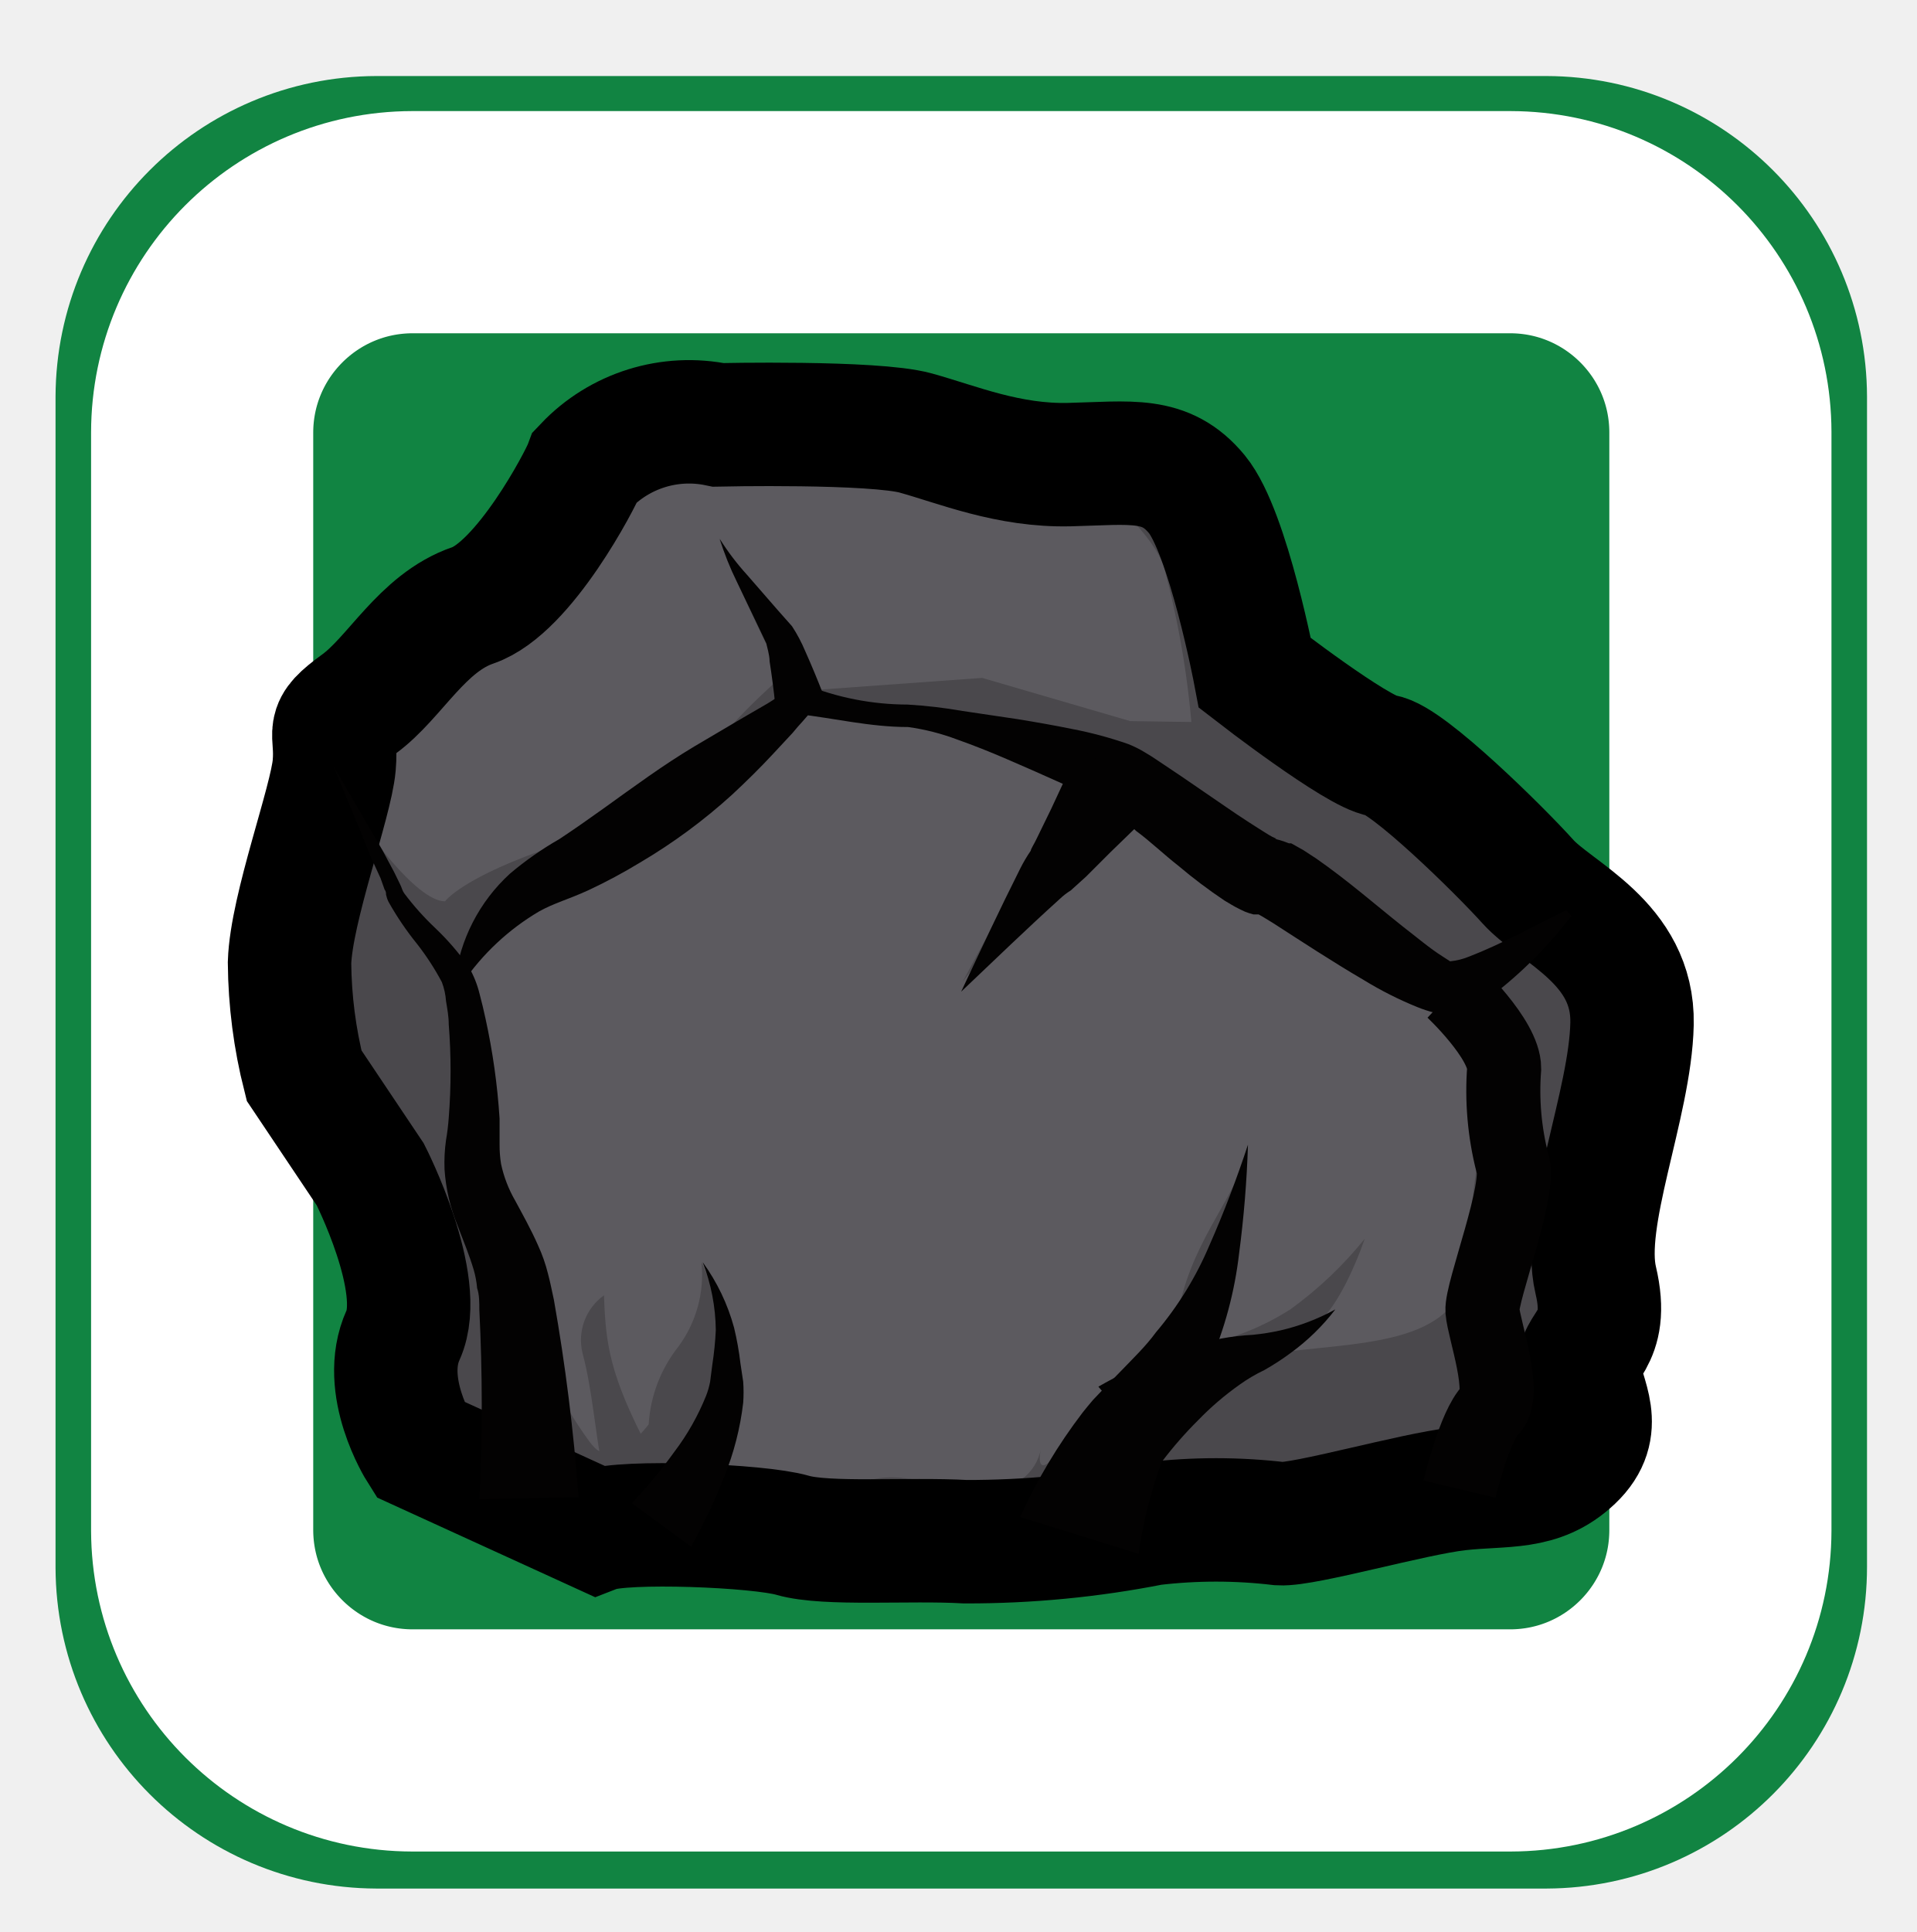
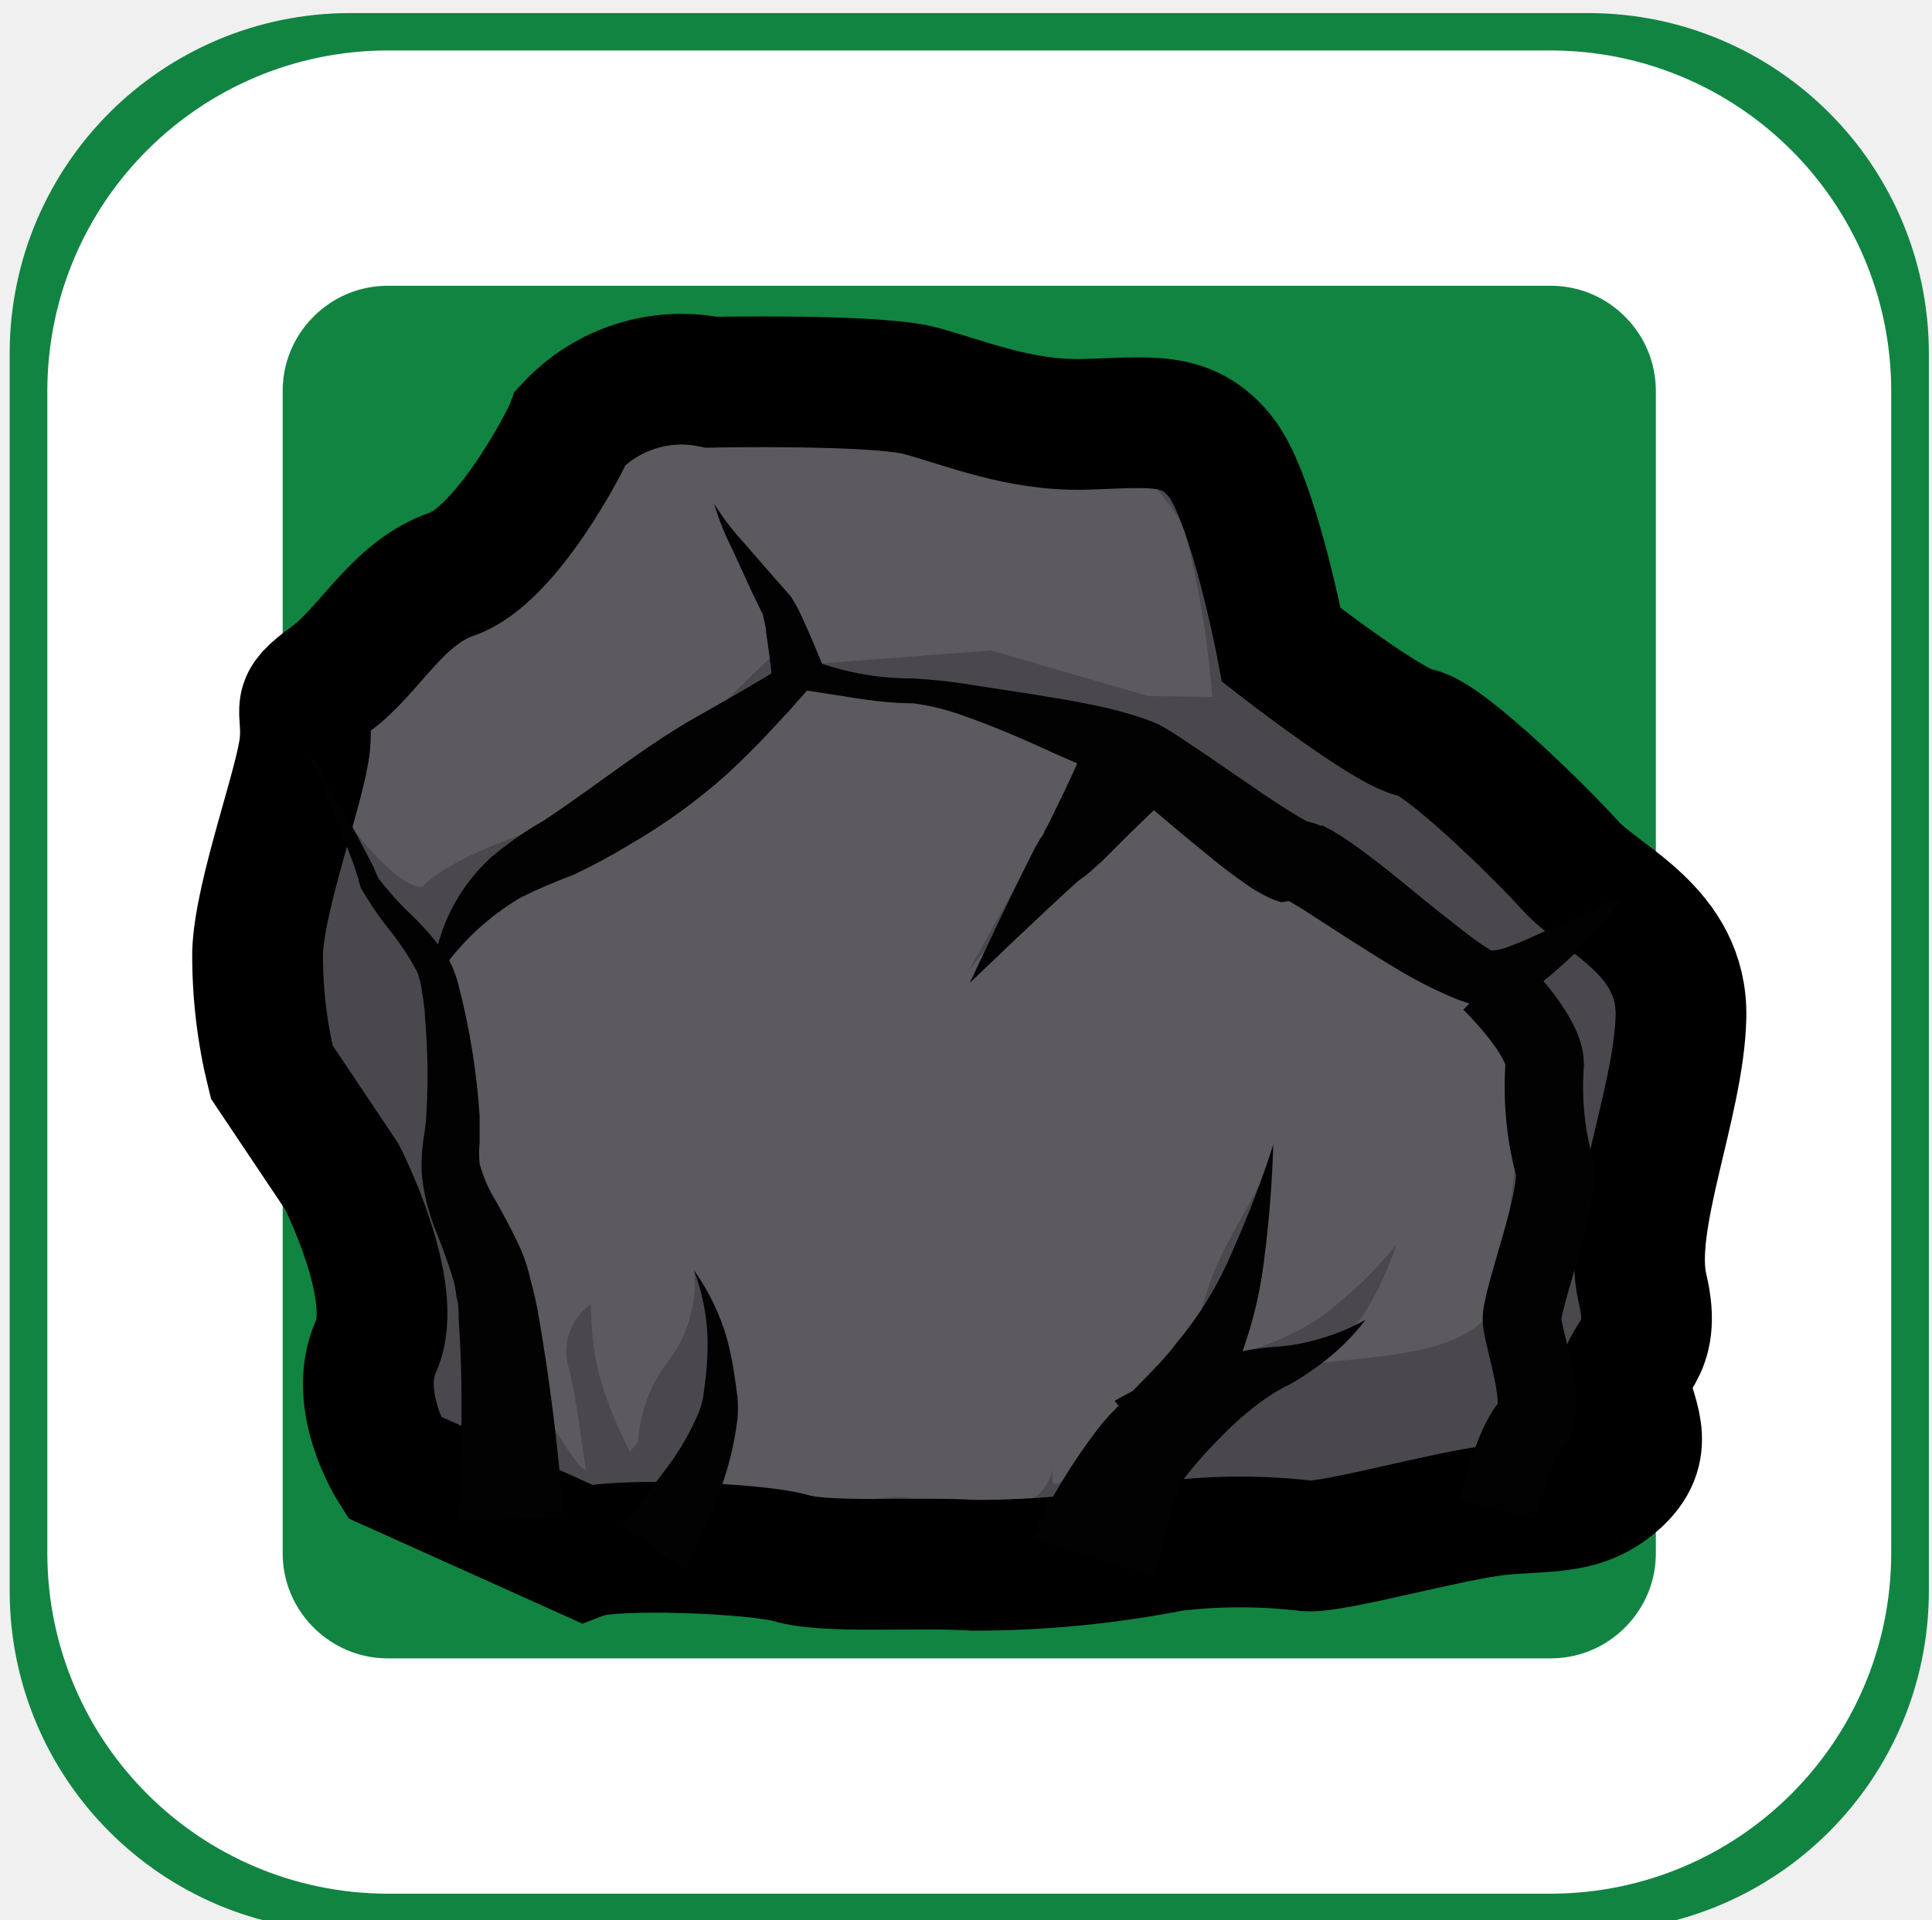
- <svg xmlns="http://www.w3.org/2000/svg" viewBox="0 0 77.65 78.26">
+ <svg xmlns="http://www.w3.org/2000/svg" viewBox="0 0 73.88 73.41">
  <defs>
    <style>.cls-1,.cls-5{fill:#5c5a5f;}.cls-1,.cls-8{stroke:#000;stroke-width:5px;}.cls-1,.cls-10,.cls-3,.cls-4,.cls-8{stroke-miterlimit:10;}.cls-2{fill:#118442;}.cls-10,.cls-3,.cls-4,.cls-8{fill:none;}.cls-3{stroke:#118442;}.cls-3,.cls-4{stroke-width:9px;}.cls-4{stroke:#fff;}.cls-6{clip-path:url(#clip-path);}.cls-7{fill:#4a484c;}.cls-9{fill:#030202;}.cls-10{stroke:#030202;stroke-width:3px;}</style>
    <clipPath id="clip-path">
-       <path class="cls-1" d="M29.1,17.21s6.3-.14,8,.33,3.75,1.34,6.23,1.28,3.89-.34,5.16,1.2,2.35,7.24,2.35,7.24S55,30.48,56,30.61s4.76,3.83,5.9,5.1,4.29,2.48,4.22,5.76-2.07,7.85-1.47,10.39-.81,2.62-.67,3.69,1.07,2.28-.27,3.55-2.75,1-4.62,1.21-6.24,1.47-7.24,1.41a21.94,21.94,0,0,0-5.17,0,38.58,38.58,0,0,1-7.57.73c-2.28-.13-5.63.14-7-.26s-6.84-.61-7.91-.2L17,58.7s-1.61-2.55-.67-4.62S15,47.57,15,47.57l-2.68-4A19.3,19.3,0,0,1,11.73,39c.07-2.21,1.68-6.5,1.81-8s-.47-1.41,1-2.48,2.55-3.29,4.62-4,4.36-5.09,4.56-5.63A5.78,5.78,0,0,1,29.1,17.21Z" />
+       <path class="cls-1" d="M27.21,14.62s6.3-.13,8,.33S39,16.3,41.49,16.23s3.89-.34,5.16,1.21S49,24.67,49,24.67s4.15,3.22,5.16,3.36,4.76,3.82,5.9,5.09,4.29,2.48,4.22,5.77-2.08,7.84-1.47,10.39S62,51.89,62.14,53s1.07,2.28-.27,3.55-2.75,1-4.63,1.21S51,59.2,50,59.13a21.84,21.84,0,0,0-5.16,0,39.34,39.34,0,0,1-7.57.74c-2.28-.14-5.63.13-7-.27s-6.84-.6-7.91-.2l-7.31-3.29s-1.61-2.54-.67-4.62S13.07,45,13.07,45l-2.68-4a18.7,18.7,0,0,1-.54-4.56c.07-2.22,1.68-6.51,1.81-8s-.47-1.41,1-2.48,2.54-3.29,4.62-4,4.36-5.09,4.56-5.63A5.79,5.79,0,0,1,27.21,14.62Z" />
    </clipPath>
  </defs>
  <g id="Layer_4" data-name="Layer 4">
-     <path class="cls-2" d="M71.14,63.46A8.53,8.53,0,0,1,62.64,72H15.26a8.54,8.54,0,0,1-8.51-8.51V16.08a8.53,8.53,0,0,1,8.51-8.5H62.64a8.52,8.52,0,0,1,8.5,8.5Z" />
-     <path class="cls-3" d="M71.14,63.46A8.53,8.53,0,0,1,62.64,72H15.26a8.54,8.54,0,0,1-8.51-8.51V16.08a8.53,8.53,0,0,1,8.51-8.5H62.64a8.52,8.52,0,0,1,8.5,8.5Z" />
-     <path class="cls-2" d="M69.7,62a8.52,8.52,0,0,1-8.5,8.5H16.7A8.53,8.53,0,0,1,8.19,62V17.52A8.53,8.53,0,0,1,16.7,9H61.2a8.52,8.52,0,0,1,8.5,8.5Z" />
-     <path class="cls-4" d="M69.7,62a8.52,8.52,0,0,1-8.5,8.5H16.7A8.53,8.53,0,0,1,8.19,62V17.52A8.53,8.53,0,0,1,16.7,9H61.2a8.52,8.52,0,0,1,8.5,8.5Z" />
+     <path class="cls-2" d="M69.26,60.87a8.53,8.53,0,0,1-8.5,8.51H13.37a8.53,8.53,0,0,1-8.5-8.51V13.49A8.52,8.52,0,0,1,13.37,5H60.76a8.52,8.52,0,0,1,8.5,8.5Z" />
+     <path class="cls-3" d="M69.26,60.87a8.53,8.53,0,0,1-8.5,8.51H13.37a8.53,8.53,0,0,1-8.5-8.51V13.49A8.52,8.52,0,0,1,13.37,5H60.76a8.52,8.52,0,0,1,8.5,8.5Z" />
+     <path class="cls-2" d="M67.82,59.43a8.53,8.53,0,0,1-8.51,8.5H14.82a8.53,8.53,0,0,1-8.51-8.5V14.93a8.53,8.53,0,0,1,8.51-8.5H59.31a8.53,8.53,0,0,1,8.51,8.5Z" />
+     <path class="cls-4" d="M67.82,59.43a8.53,8.53,0,0,1-8.51,8.5H14.82a8.53,8.53,0,0,1-8.51-8.5V14.93a8.53,8.53,0,0,1,8.51-8.5H59.31a8.53,8.53,0,0,1,8.51,8.5Z" />
    <g id="rock">
-       <path class="cls-5" d="M29.1,17.21s6.3-.14,8,.33,3.75,1.34,6.23,1.28,3.89-.34,5.16,1.2,2.35,7.24,2.35,7.24S55,30.48,56,30.61s4.76,3.83,5.9,5.1,4.29,2.48,4.22,5.76-2.07,7.85-1.47,10.39-.81,2.62-.67,3.69,1.07,2.28-.27,3.55-2.75,1-4.62,1.21-6.24,1.47-7.24,1.41a21.94,21.94,0,0,0-5.17,0,38.58,38.58,0,0,1-7.57.73c-2.28-.13-5.63.14-7-.26s-6.84-.61-7.91-.2L17,58.7s-1.61-2.55-.67-4.62S15,47.57,15,47.57l-2.68-4A19.3,19.3,0,0,1,11.73,39c.07-2.21,1.68-6.5,1.81-8s-.47-1.41,1-2.48,2.55-3.29,4.62-4,4.36-5.09,4.56-5.63A5.78,5.78,0,0,1,29.1,17.21Z" />
+       <path class="cls-5" d="M27.21,14.62s6.3-.13,8,.33S39,16.3,41.49,16.23s3.89-.34,5.16,1.21S49,24.67,49,24.67s4.15,3.22,5.16,3.36,4.76,3.82,5.9,5.09,4.29,2.48,4.22,5.77-2.08,7.84-1.47,10.39S62,51.89,62.14,53s1.07,2.28-.27,3.55-2.75,1-4.63,1.21S51,59.2,50,59.13a21.84,21.84,0,0,0-5.16,0,39.34,39.34,0,0,1-7.57.74c-2.28-.14-5.63.13-7-.27s-6.84-.6-7.91-.2l-7.31-3.29s-1.61-2.54-.67-4.62S13.07,45,13.07,45l-2.68-4a18.7,18.7,0,0,1-.54-4.56c.07-2.22,1.68-6.51,1.81-8s-.47-1.41,1-2.48,2.54-3.29,4.62-4,4.36-5.09,4.56-5.63A5.79,5.79,0,0,1,27.21,14.62Z" />
      <g class="cls-6">
-         <path class="cls-7" d="M64.15,61.11l2.42-5.22.2-6.1,1.41-7.91L66.7,36.31l-3.45,1.12L60.4,31l-5.56-2.68s-3.22-4.83-3.36-6.1-4-4.29-4-4.29l-6.77-.88s5.64,3.49,6.44,5.9a36.48,36.48,0,0,1,1.14,6.57l3.62,3.82S55.1,38,56.11,38.73s4.42,2.21,4.56,3.75.73,5.29.66,6.3S60,52.67,60.1,53.28s.56,3.46.3,3.81-1.54,5.09-1.54,5.09Z" />
-         <path class="cls-7" d="M55.3,35.11l-5.36-5.84-4.15-.06-6-1.75L32.3,28s11.48,3.18,11,3.92S39,39.77,39,39.77s5.29-7.14,6.84-6.94,6.3,4.17,7.91,5,5.94,2.79,6,3.22S55.3,35.11,55.3,35.11Z" />
-         <path class="cls-7" d="M13.54,30.07s1.12,4.31,2.07,5.24a36.68,36.68,0,0,1,3,4.15s.69,5.63.63,6.4a18,18,0,0,0,1,4.36,46.91,46.91,0,0,1,1.21,7.48c-.06.8,0,4.07,0,4.07L13.54,60.7,12.07,46.37,9.19,40.13l4.35-10.06" />
-         <path class="cls-7" d="M28.42,51.13a4.91,4.91,0,0,1-.93,3.41,5.63,5.63,0,0,0-1.21,3.16s-.87,1.14-1.47,1.14-.61.06-1.41-1.14-2.08-3.83-2-5.77-1.54-2.37-1.85-3.87-2.09,3.4-2.09,3.4l2.16,11,4.83,1,4.29-1.69-1.34-.66S30.84,56.29,28.42,51.13Z" />
-         <path class="cls-7" d="M27.42,59.64s6,1,7.57.4,3.22.4,5.1.27a2,2,0,0,0,2.08-1.61s-.46,2,1.55-1,3.47-2.75,4.21-5.37,2.48-4.35,2.62-6c0,0-1.19,6.5-1.95,8.17a10.45,10.45,0,0,0,3.69-1.47,15.62,15.62,0,0,0,3-2.85s-1,3-2.17,3.57S49.52,55.16,48.27,56s-3.09,1.64-3.46,3.43a21.39,21.39,0,0,1-1.09,3.53l-12.61.94-5.23-1.68Z" />
-         <path class="cls-7" d="M26.35,58.84c-1.68-3.16-1.81-4.43-1.88-6.37a2.23,2.23,0,0,0-.87,2.34c.4,1.48.53,3.35.8,4.63S26.35,58.84,26.35,58.84Z" />
-         <path class="cls-7" d="M43.72,60.7s3.28-4.5,6-5.46,7.54-.29,9.15-2.44.67-3.28.67-3.28L60.1,45s-.31-3.77-.91-4.57,2.68,1.68,2.68,1.68l.54,12.61L60.6,62.48,46.72,64.67l-4.55-3.22Z" />
-         <path class="cls-7" d="M14.68,33.36s2.15,3.15,3.35,3.15c0,0,.71-1,4.56-2.28S29.3,29.74,30,29s1.68-1.61,1.68-1.61-1.81-3.62-2.55-5.57a36.32,36.32,0,0,1,2.75,4.78,8.1,8.1,0,0,0,.74,1.79l-4.53,3.36c-.28.2-3,2.13-3.58,2.47s-3.26,1.62-4.1,2.61a30.54,30.54,0,0,0-1.87,2.62l-2.21-1.2Z" />
+         <path class="cls-7" d="M62.27,58.53l2.41-5.23.2-6.1,1.41-7.91-1.47-5.57-3.45,1.13-2.85-6.42L53,25.75s-3.21-4.83-3.35-6.1-4-4.29-4-4.29l-6.77-.88s5.64,3.49,6.44,5.9A36.1,36.1,0,0,1,46.38,27L50,30.77s3.22,4.63,4.23,5.37,4.42,2.21,4.56,3.75.72,5.3.66,6.3-1.37,3.89-1.24,4.5.57,3.46.31,3.81S57,59.59,57,59.59Z" />
+         <path class="cls-7" d="M53.42,32.52l-5.36-5.83-4.16-.07-6-1.74-7.52.57s11.47,3.18,11,3.92-4.36,7.81-4.36,7.81,5.3-7.14,6.84-6.94,6.3,4.18,7.91,5,5.95,2.79,6,3.22S53.42,32.52,53.42,32.52Z" />
+         <path class="cls-7" d="M11.66,27.48s1.11,4.31,2.07,5.24a36.68,36.68,0,0,1,3,4.15s.69,5.63.63,6.4a17.52,17.52,0,0,0,1,4.36,46.91,46.91,0,0,1,1.21,7.48c-.06.8,0,4.07,0,4.07l-7.88-1.06L10.19,43.78,7.3,37.55l4.36-10.07" />
+         <path class="cls-7" d="M26.54,48.54A4.91,4.91,0,0,1,25.6,52a5.62,5.62,0,0,0-1.2,3.15s-.87,1.14-1.48,1.14-.6.06-1.4-1.14-2.08-3.82-2-5.77S18,47,17.68,45.47s-2.08,3.4-2.08,3.4l2.16,11,4.83,1,4.29-1.69-1.34-.65S29,53.7,26.54,48.54Z" />
+         <path class="cls-7" d="M25.54,57.05s6,1,7.57.4,3.22.41,5.1.27a2,2,0,0,0,2.07-1.61s-.45,2,1.55-1,3.48-2.75,4.22-5.37,2.48-4.35,2.61-6c0,0-1.18,6.5-1.94,8.18a10.58,10.58,0,0,0,3.69-1.48,15.62,15.62,0,0,0,3-2.85s-1,3-2.17,3.58-3.61,1.36-4.86,2.16S43.3,55,42.93,56.8a22.31,22.31,0,0,1-1.1,3.54l-12.61.93L24,59.59Z" />
+         <path class="cls-7" d="M24.46,56.25c-1.67-3.15-1.81-4.43-1.87-6.37a2.22,2.22,0,0,0-.87,2.34c.4,1.48.53,3.36.8,4.63S24.46,56.25,24.46,56.25Z" />
+         <path class="cls-7" d="M41.83,58.12s3.28-4.51,6-5.47,7.54-.29,9.15-2.44.67-3.28.67-3.28l.56-4.49s-.3-3.77-.9-4.56S60,39.56,60,39.56l.54,12.6-1.81,7.73L44.84,62.08l-4.56-3.22Z" />
+         <path class="cls-7" d="M12.8,30.77s2.15,3.16,3.35,3.16c0,0,.7-1,4.56-2.28s6.7-4.5,7.44-5.23,1.68-1.61,1.68-1.61S28,21.19,27.28,19.24A36.32,36.32,0,0,1,30,24a7.56,7.56,0,0,0,.74,1.79l-4.53,3.36c-.28.2-3,2.13-3.58,2.48s-3.26,1.61-4.1,2.61a29.41,29.41,0,0,0-1.87,2.61l-2.21-1.2Z" />
      </g>
-       <path class="cls-8" d="M29.1,17.21s6.3-.14,8,.33,3.75,1.34,6.23,1.28,3.89-.34,5.16,1.2,2.35,7.24,2.35,7.24S55,30.48,56,30.61s4.76,3.83,5.9,5.1,4.29,2.48,4.22,5.76-2.07,7.85-1.47,10.39-.81,2.62-.67,3.69,1.07,2.28-.27,3.55-2.75,1-4.62,1.21-6.24,1.47-7.24,1.41a21.94,21.94,0,0,0-5.17,0,38.58,38.58,0,0,1-7.57.73c-2.28-.13-5.63.14-7-.26s-6.84-.61-7.91-.2L17,58.7s-1.61-2.55-.67-4.62S15,47.57,15,47.57l-2.68-4A19.3,19.3,0,0,1,11.73,39c.07-2.21,1.68-6.5,1.81-8s-.47-1.41,1-2.48,2.55-3.29,4.62-4,4.36-5.09,4.56-5.63A5.78,5.78,0,0,1,29.1,17.21Z" />
-       <path class="cls-9" d="M19.42,60.73a75.59,75.59,0,0,0,0-7.67c0-.3,0-.62-.09-.88a3.82,3.82,0,0,0-.14-.75c-.17-.57-.4-1.13-.65-1.78a7.26,7.26,0,0,1-.53-2.28,6.64,6.64,0,0,1,.06-1.19,8.85,8.85,0,0,0,.11-.9,24.06,24.06,0,0,0,0-3.79c0-.32-.06-.63-.11-.94a2.68,2.68,0,0,0-.17-.77,10.59,10.59,0,0,0-1-1.54,12.14,12.14,0,0,1-1.16-1.71,1.25,1.25,0,0,1-.1-.29c0-.07,0-.13-.06-.21l-.16-.45L15,34.66c-.48-1.22-1-2.43-1.5-3.64.66,1.13,1.32,2.27,2,3.43l.47.88.22.45a2.26,2.26,0,0,1,.11.26.68.68,0,0,0,.08.15,11.16,11.16,0,0,0,1.25,1.4A10.45,10.45,0,0,1,19,39.18a4.18,4.18,0,0,1,.43,1.08c.09.34.17.67.24,1a26.87,26.87,0,0,1,.57,4.05c0,.34,0,.72,0,1.06a4.75,4.75,0,0,0,.06.78,5.09,5.09,0,0,0,.57,1.48c.29.54.64,1.16.93,1.82a6.42,6.42,0,0,1,.4,1.14c.1.37.16.71.24,1.06a80,80,0,0,1,1,8Z" />
-       <path class="cls-9" d="M18.43,39.73a7,7,0,0,1,2.23-4.34,13.35,13.35,0,0,1,2-1.4c.59-.39,1.19-.81,1.79-1.24,1.2-.86,2.4-1.75,3.69-2.52l1.95-1.15,1-.58c.29-.17.68-.46.83-.55l.5-.29.17.06a11.15,11.15,0,0,0,4.18.82A19.62,19.62,0,0,1,39,28.8l2.22.33c.74.12,1.48.25,2.22.4a16.09,16.09,0,0,1,2.27.61,4.31,4.31,0,0,1,.68.34c.19.11.36.22.52.33l.94.63,1.81,1.24c.59.41,1.2.8,1.73,1.13a2.65,2.65,0,0,0,.33.17l0,0-.07,0h-.08l.08,0a3.18,3.18,0,0,1,.38.11l.19.07.09,0,.18.1.32.18.52.34c1.29.9,2.37,1.85,3.49,2.74.56.43,1.11.9,1.62,1.22l.31.2c.07,0,0,0,0,0s0,0,0,0a2.73,2.73,0,0,0,.79-.2c1.27-.49,2.59-1.22,3.92-1.87l.2.23a17.19,17.19,0,0,1-3.24,3.25,4.38,4.38,0,0,1-1.23.65,1.72,1.72,0,0,1-.52.08,2.74,2.74,0,0,1-.56-.06,5.23,5.23,0,0,1-.7-.23,14.73,14.73,0,0,1-2.14-1.08c-1.3-.76-2.56-1.59-3.71-2.33l-.41-.25-.16-.09-.06,0,0,0,0,0,.12,0h0l-.09,0-.18,0a2.74,2.74,0,0,1-.34-.11l-.19-.09c-.29-.14-.43-.24-.64-.36a20.73,20.73,0,0,1-1.87-1.41c-.59-.46-1.15-1-1.71-1.41L45.33,33c-.29-.23-.51-.41-.67-.51-.51-.26-1.23-.57-1.87-.86s-1.33-.59-2-.88-1.35-.56-2-.79a9.15,9.15,0,0,0-2-.51c-1.55,0-3-.36-4.5-.53l.67-.23c-.36.47-.57.65-.85,1l-.8.86c-.53.57-1.08,1.11-1.65,1.64a22.58,22.58,0,0,1-3.73,2.75,21.82,21.82,0,0,1-2.09,1.12c-.83.38-1.37.51-2,.86a9.76,9.76,0,0,0-3.1,2.9Z" />
-       <path class="cls-9" d="M31.41,28.57c-.06-.59-.14-1.2-.23-1.78,0-.27-.12-.63-.13-.72l-.4-.84-.8-1.67a11.77,11.77,0,0,1-.69-1.73,10.41,10.41,0,0,0,1.11,1.46l1.21,1.39.61.69a6.19,6.19,0,0,1,.53,1c.26.58.5,1.16.73,1.75Z" />
-       <path class="cls-9" d="M47,32.57l-2,1.94-1,1-.62.56a2.63,2.63,0,0,0-.44.34c-1.33,1.2-2.66,2.49-4,3.76.78-1.66,1.55-3.31,2.4-5a6.12,6.12,0,0,1,.42-.71c0-.07.16-.31.24-.49l.59-1.21,1.15-2.47Z" />
-       <path class="cls-9" d="M25.6,60.89a20.66,20.66,0,0,0,1.72-2.08,9.84,9.84,0,0,0,1.29-2.28,3.17,3.17,0,0,0,.16-.56l.09-.7A13.14,13.14,0,0,0,29,53.88a7.85,7.85,0,0,0-.53-2.75,8.13,8.13,0,0,1,1.27,2.65A12.16,12.16,0,0,1,30,55.24l.11.73a6,6,0,0,1,0,.85,11.5,11.5,0,0,1-.77,3A23.19,23.19,0,0,1,28,62.65Z" />
-       <path class="cls-9" d="M41.33,61.45a21.82,21.82,0,0,1,2.53-4.23c.13-.17.28-.34.42-.51l.4-.42.75-.77c.5-.52,1-1,1.4-1.55A13.7,13.7,0,0,0,49,50.44c.58-1.31,1.1-2.68,1.56-4.07a44.16,44.16,0,0,1-.36,4.41A15.81,15.81,0,0,1,49,55.25c-.31.72-.65,1.41-1,2.08l-.52,1-.24.47-.17.4a18.13,18.13,0,0,0-.94,3.74Z" />
-       <path class="cls-9" d="M44.5,56.17A18.85,18.85,0,0,1,46.92,55a14.6,14.6,0,0,1,2.56-.78,9.79,9.79,0,0,1,1.27-.15,9.14,9.14,0,0,0,1.13-.18,8.61,8.61,0,0,0,2.22-.85,8.74,8.74,0,0,1-1.79,1.75,10.2,10.2,0,0,1-1.09.71,6.43,6.43,0,0,0-1,.59,11.87,11.87,0,0,0-1.68,1.44,15.86,15.86,0,0,0-1.46,1.67Z" />
-       <path class="cls-10" d="M58.86,40.13s2.08,1.95,2.08,3.15a11.83,11.83,0,0,0,.33,3.82c.4,1-1.27,5.23-1.21,6s1,3.35.34,4-1.27,3.22-1.27,3.22" />
+       <path class="cls-8" d="M27.21,14.62s6.3-.13,8,.33S39,16.3,41.49,16.23s3.89-.34,5.16,1.21S49,24.67,49,24.67s4.15,3.22,5.16,3.36,4.76,3.82,5.9,5.09,4.29,2.48,4.22,5.77-2.08,7.84-1.47,10.39S62,51.89,62.14,53s1.07,2.28-.27,3.55-2.75,1-4.63,1.21S51,59.2,50,59.13a21.84,21.84,0,0,0-5.16,0,39.34,39.34,0,0,1-7.57.74c-2.28-.14-5.63.13-7-.27s-6.84-.6-7.91-.2l-7.31-3.29s-1.61-2.54-.67-4.62S13.07,45,13.07,45l-2.68-4a18.7,18.7,0,0,1-.54-4.56c.07-2.22,1.68-6.51,1.81-8s-.47-1.41,1-2.48,2.54-3.29,4.62-4,4.36-5.09,4.56-5.63A5.79,5.79,0,0,1,27.21,14.62Z" />
+       <path class="cls-9" d="M17.54,58.14c.11-2.55.18-5.2,0-7.67,0-.3,0-.61-.09-.88a3.22,3.22,0,0,0-.15-.75c-.17-.57-.39-1.13-.64-1.78a7.55,7.55,0,0,1-.54-2.28,7.69,7.69,0,0,1,.07-1.19,8.85,8.85,0,0,0,.11-.9,25.33,25.33,0,0,0-.05-3.79c0-.31-.06-.63-.11-.94a3,3,0,0,0-.18-.77,10.21,10.21,0,0,0-1-1.54A12.62,12.62,0,0,1,13.82,34a1.5,1.5,0,0,1-.1-.3q0-.09-.06-.21L13.5,33l-.35-.92c-.48-1.22-1-2.43-1.49-3.64.66,1.14,1.31,2.28,1.95,3.43l.46.88.23.45.11.26.08.16A11.86,11.86,0,0,0,15.74,35a11,11,0,0,1,1.36,1.59,4.18,4.18,0,0,1,.43,1.08c.09.34.17.67.24,1a26.87,26.87,0,0,1,.57,4c0,.34,0,.72,0,1.07a3.84,3.84,0,0,0,0,.77A5.44,5.44,0,0,0,19,46c.29.54.64,1.16.93,1.82A6.39,6.39,0,0,1,20.3,49c.11.37.17.71.25,1.06a80,80,0,0,1,1,8Z" />
+       <path class="cls-9" d="M16.55,37.14a7,7,0,0,1,2.22-4.34,13.39,13.39,0,0,1,2-1.4c.59-.39,1.19-.81,1.79-1.24,1.2-.86,2.4-1.75,3.69-2.52l2-1.14,1-.59c.29-.17.68-.45.83-.54l.5-.3.17.06a10.74,10.74,0,0,0,4.18.82,19.86,19.86,0,0,1,2.31.26l2.22.34c.74.12,1.48.24,2.22.39a15.25,15.25,0,0,1,2.27.62,3.58,3.58,0,0,1,.68.33c.19.11.35.22.52.33l.94.63,1.81,1.24c.58.41,1.19.8,1.73,1.13.11.06.27.16.33.18l.05,0s-.05,0-.07,0h-.08l.07,0,.39.11.18.07.09,0,.18.1a1.82,1.82,0,0,1,.32.18c.19.11.37.23.53.34,1.29.9,2.36,1.85,3.49,2.74.56.43,1.11.9,1.62,1.23.13.09.22.13.31.19s0,0,0,0,0,0,0,0a2.39,2.39,0,0,0,.78-.2c1.27-.49,2.59-1.22,3.93-1.87l.19.23a17.13,17.13,0,0,1-3.23,3.25,4.45,4.45,0,0,1-1.24.65,1.62,1.62,0,0,1-.52.08,2.63,2.63,0,0,1-.55-.06,6,6,0,0,1-.71-.23,16.42,16.42,0,0,1-2.14-1.07c-1.3-.77-2.55-1.6-3.7-2.34l-.41-.25-.16-.09-.07,0,0,0,.06,0,.12,0s0,0,0,0l-.09,0L49,34.51l-.33-.11-.19-.09a5.86,5.86,0,0,1-.64-.36A20.69,20.69,0,0,1,46,32.55c-.59-.47-1.15-.95-1.71-1.42l-.82-.69c-.29-.22-.51-.41-.67-.5-.51-.27-1.23-.58-1.88-.86s-1.32-.6-2-.89-1.35-.56-2-.79a9,9,0,0,0-2-.5c-1.56,0-3-.37-4.5-.54l.67-.23c-.37.47-.58.66-.86,1l-.79.85c-.53.57-1.08,1.11-1.65,1.64A22.58,22.58,0,0,1,24,32.35a23.09,23.09,0,0,1-2.09,1.12,20.79,20.79,0,0,0-2,.86,9.76,9.76,0,0,0-3.1,2.9Z" />
+       <path class="cls-9" d="M29.53,26c-.06-.59-.14-1.2-.23-1.78,0-.26-.12-.63-.13-.72l-.41-.84L28,21a9.91,9.91,0,0,1-.69-1.73,9.86,9.86,0,0,0,1.11,1.46l1.21,1.39.61.69a6.45,6.45,0,0,1,.52,1c.27.59.51,1.16.74,1.75Z" />
+       <path class="cls-9" d="M45.14,30l-2,1.94-1,1-.62.55a2.63,2.63,0,0,0-.44.34c-1.33,1.21-2.67,2.5-4,3.77.79-1.67,1.56-3.32,2.41-5a5,5,0,0,1,.42-.71c0-.07.16-.31.24-.49l.59-1.21,1.14-2.47Z" />
+       <path class="cls-9" d="M23.72,58.3a22.1,22.1,0,0,0,1.72-2.08A10,10,0,0,0,26.73,54a3.27,3.27,0,0,0,.16-.57l.09-.7a10.9,10.9,0,0,0,.08-1.39,8.07,8.07,0,0,0-.52-2.75,8.44,8.44,0,0,1,1.27,2.65,12.16,12.16,0,0,1,.29,1.46l.1.73a4.82,4.82,0,0,1,0,.85,11.89,11.89,0,0,1-.77,3,23.19,23.19,0,0,1-1.28,2.79Z" />
+       <path class="cls-9" d="M39.44,58.86A22.33,22.33,0,0,1,42,54.63c.13-.17.28-.34.43-.51l.4-.41.75-.78c.49-.51,1-1,1.4-1.55a13.67,13.67,0,0,0,2.15-3.53,39.77,39.77,0,0,0,1.56-4.07,44.12,44.12,0,0,1-.35,4.41,16.15,16.15,0,0,1-1.21,4.47c-.31.72-.65,1.41-1,2.08l-.52,1-.24.47-.17.39a18.31,18.31,0,0,0-1,3.74Z" />
+       <path class="cls-9" d="M42.62,53.58A18.85,18.85,0,0,1,45,52.44a14.32,14.32,0,0,1,2.56-.77,9.56,9.56,0,0,1,1.27-.16A7.58,7.58,0,0,0,50,51.33a8.61,8.61,0,0,0,2.22-.85,8.74,8.74,0,0,1-1.79,1.75,11.32,11.32,0,0,1-1.09.71,6.43,6.43,0,0,0-1,.59A11.87,11.87,0,0,0,46.65,55a15.86,15.86,0,0,0-1.46,1.67Z" />
+       <path class="cls-10" d="M57,37.54s2.07,2,2.07,3.16a11.87,11.87,0,0,0,.34,3.82c.4,1-1.28,5.22-1.21,6s1,3.35.34,4-1.28,3.22-1.28,3.22" />
    </g>
  </g>
</svg>
